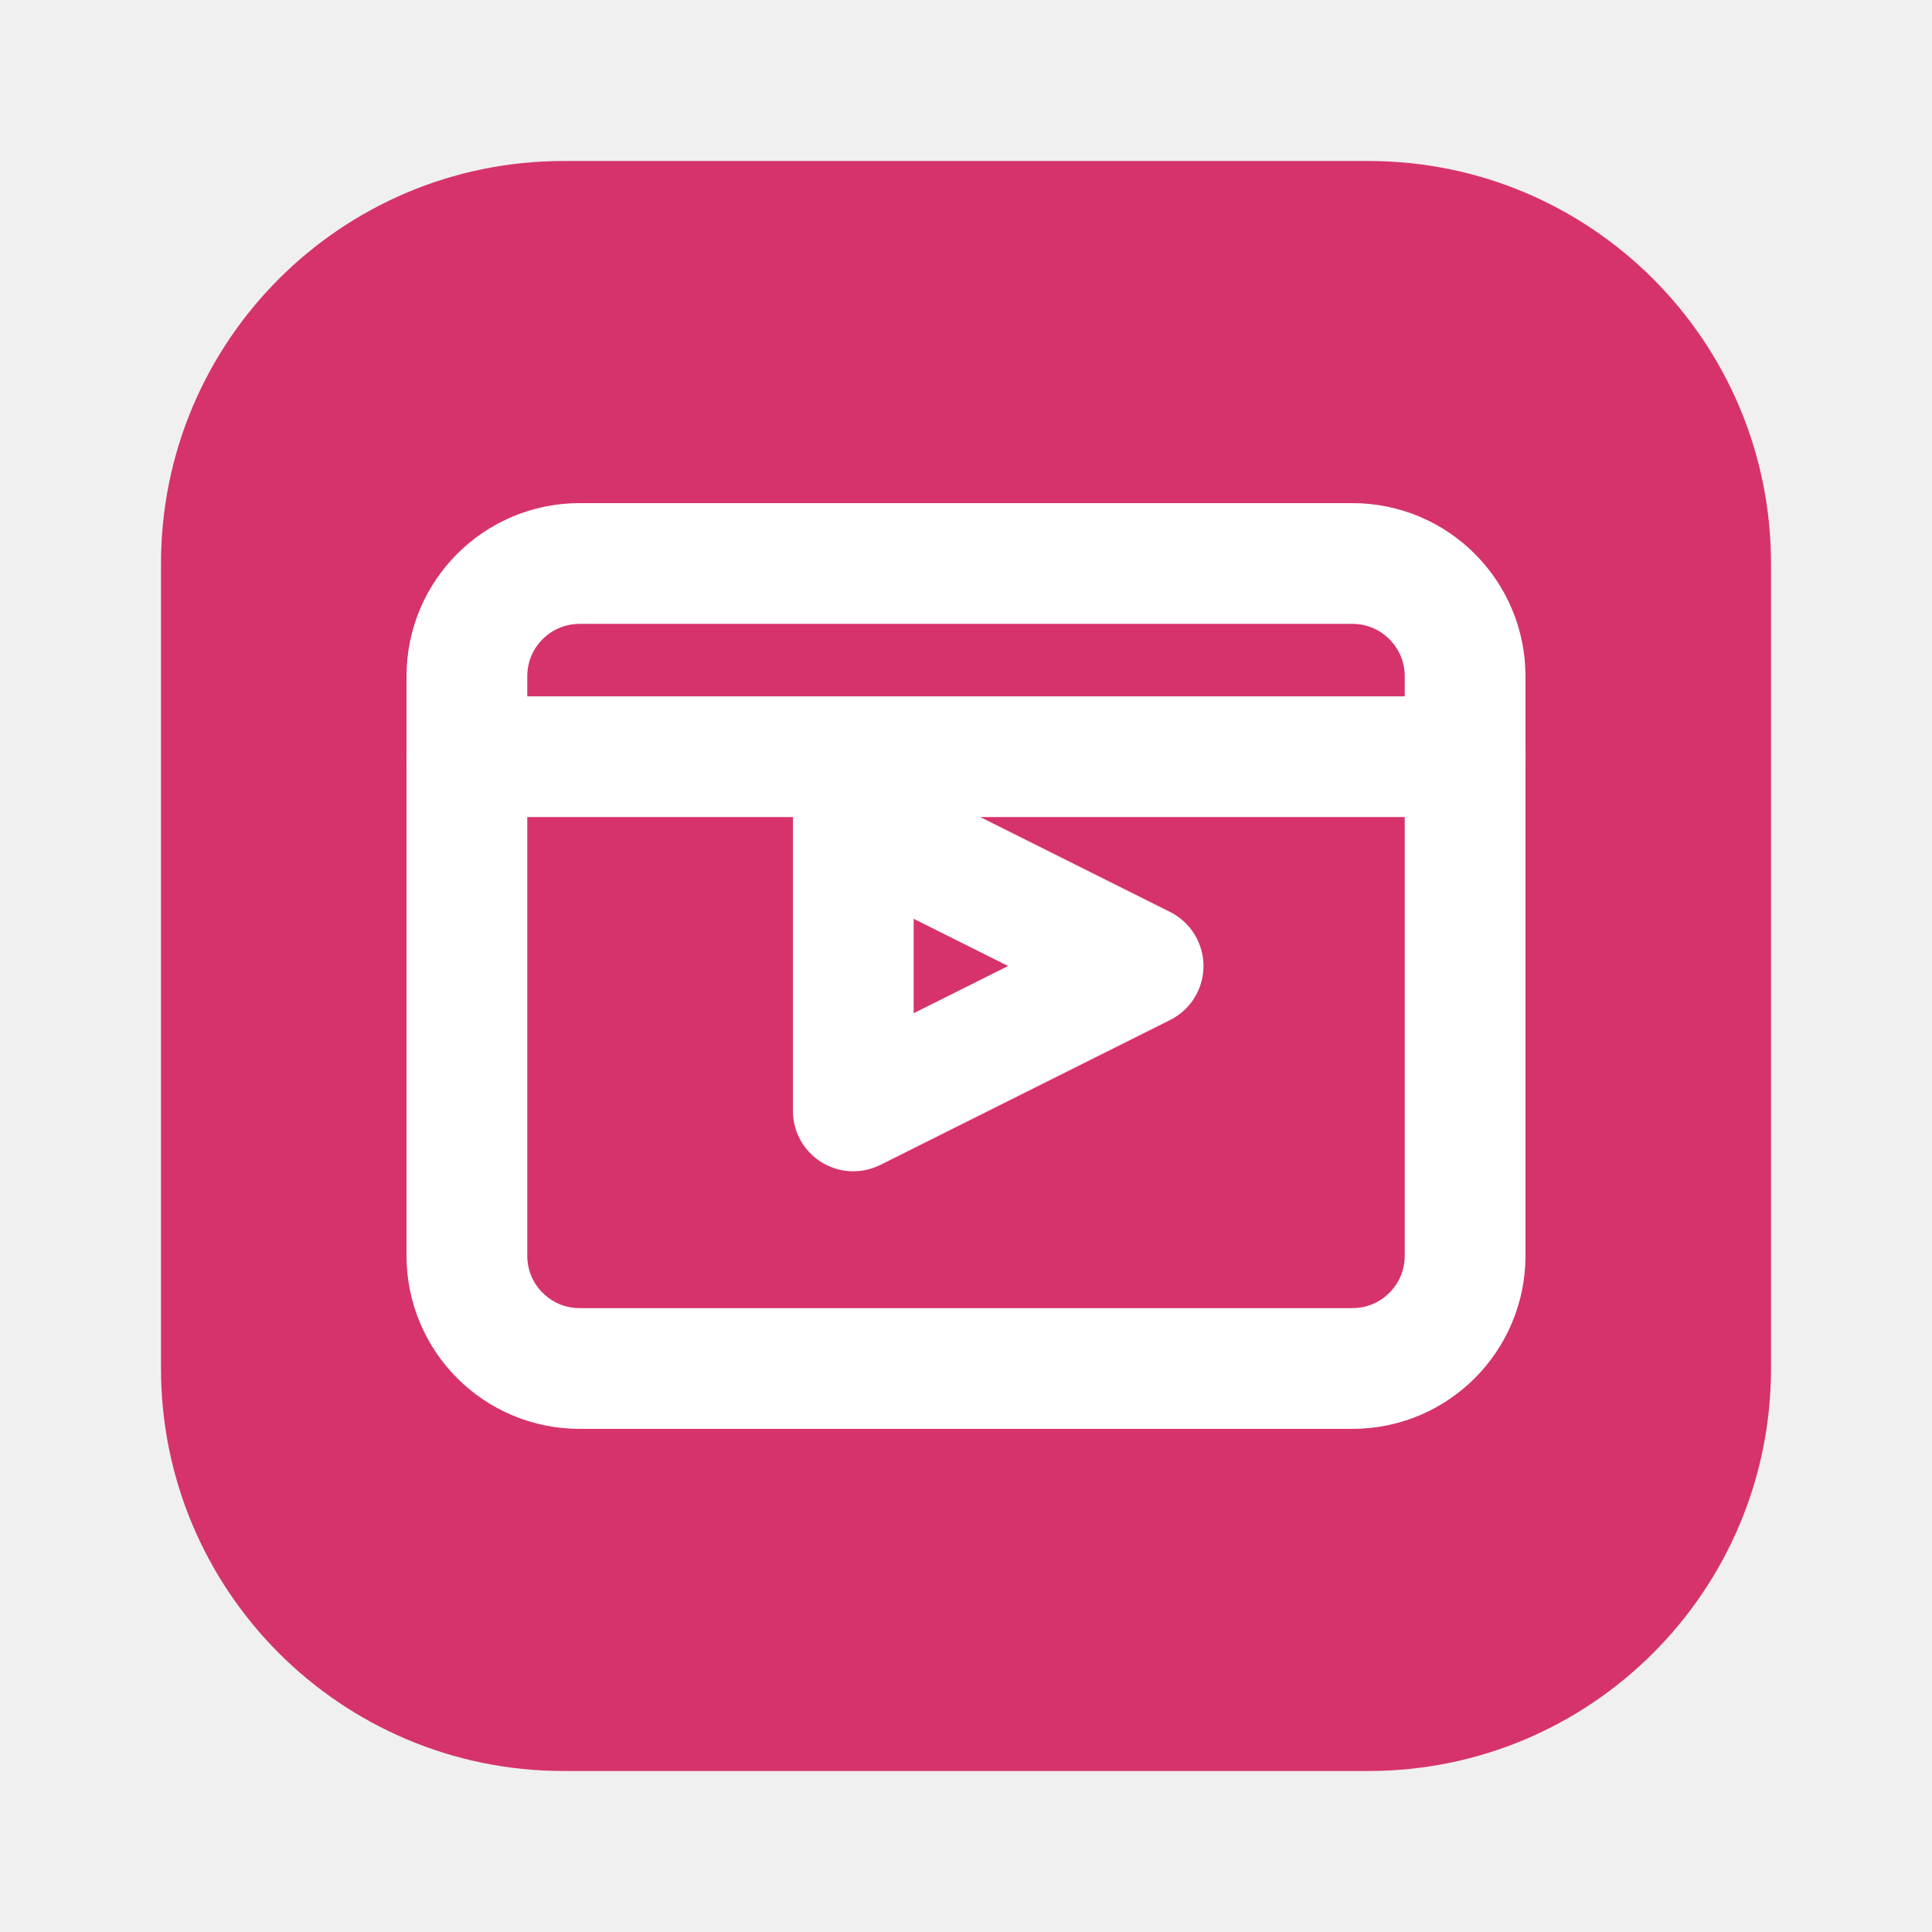
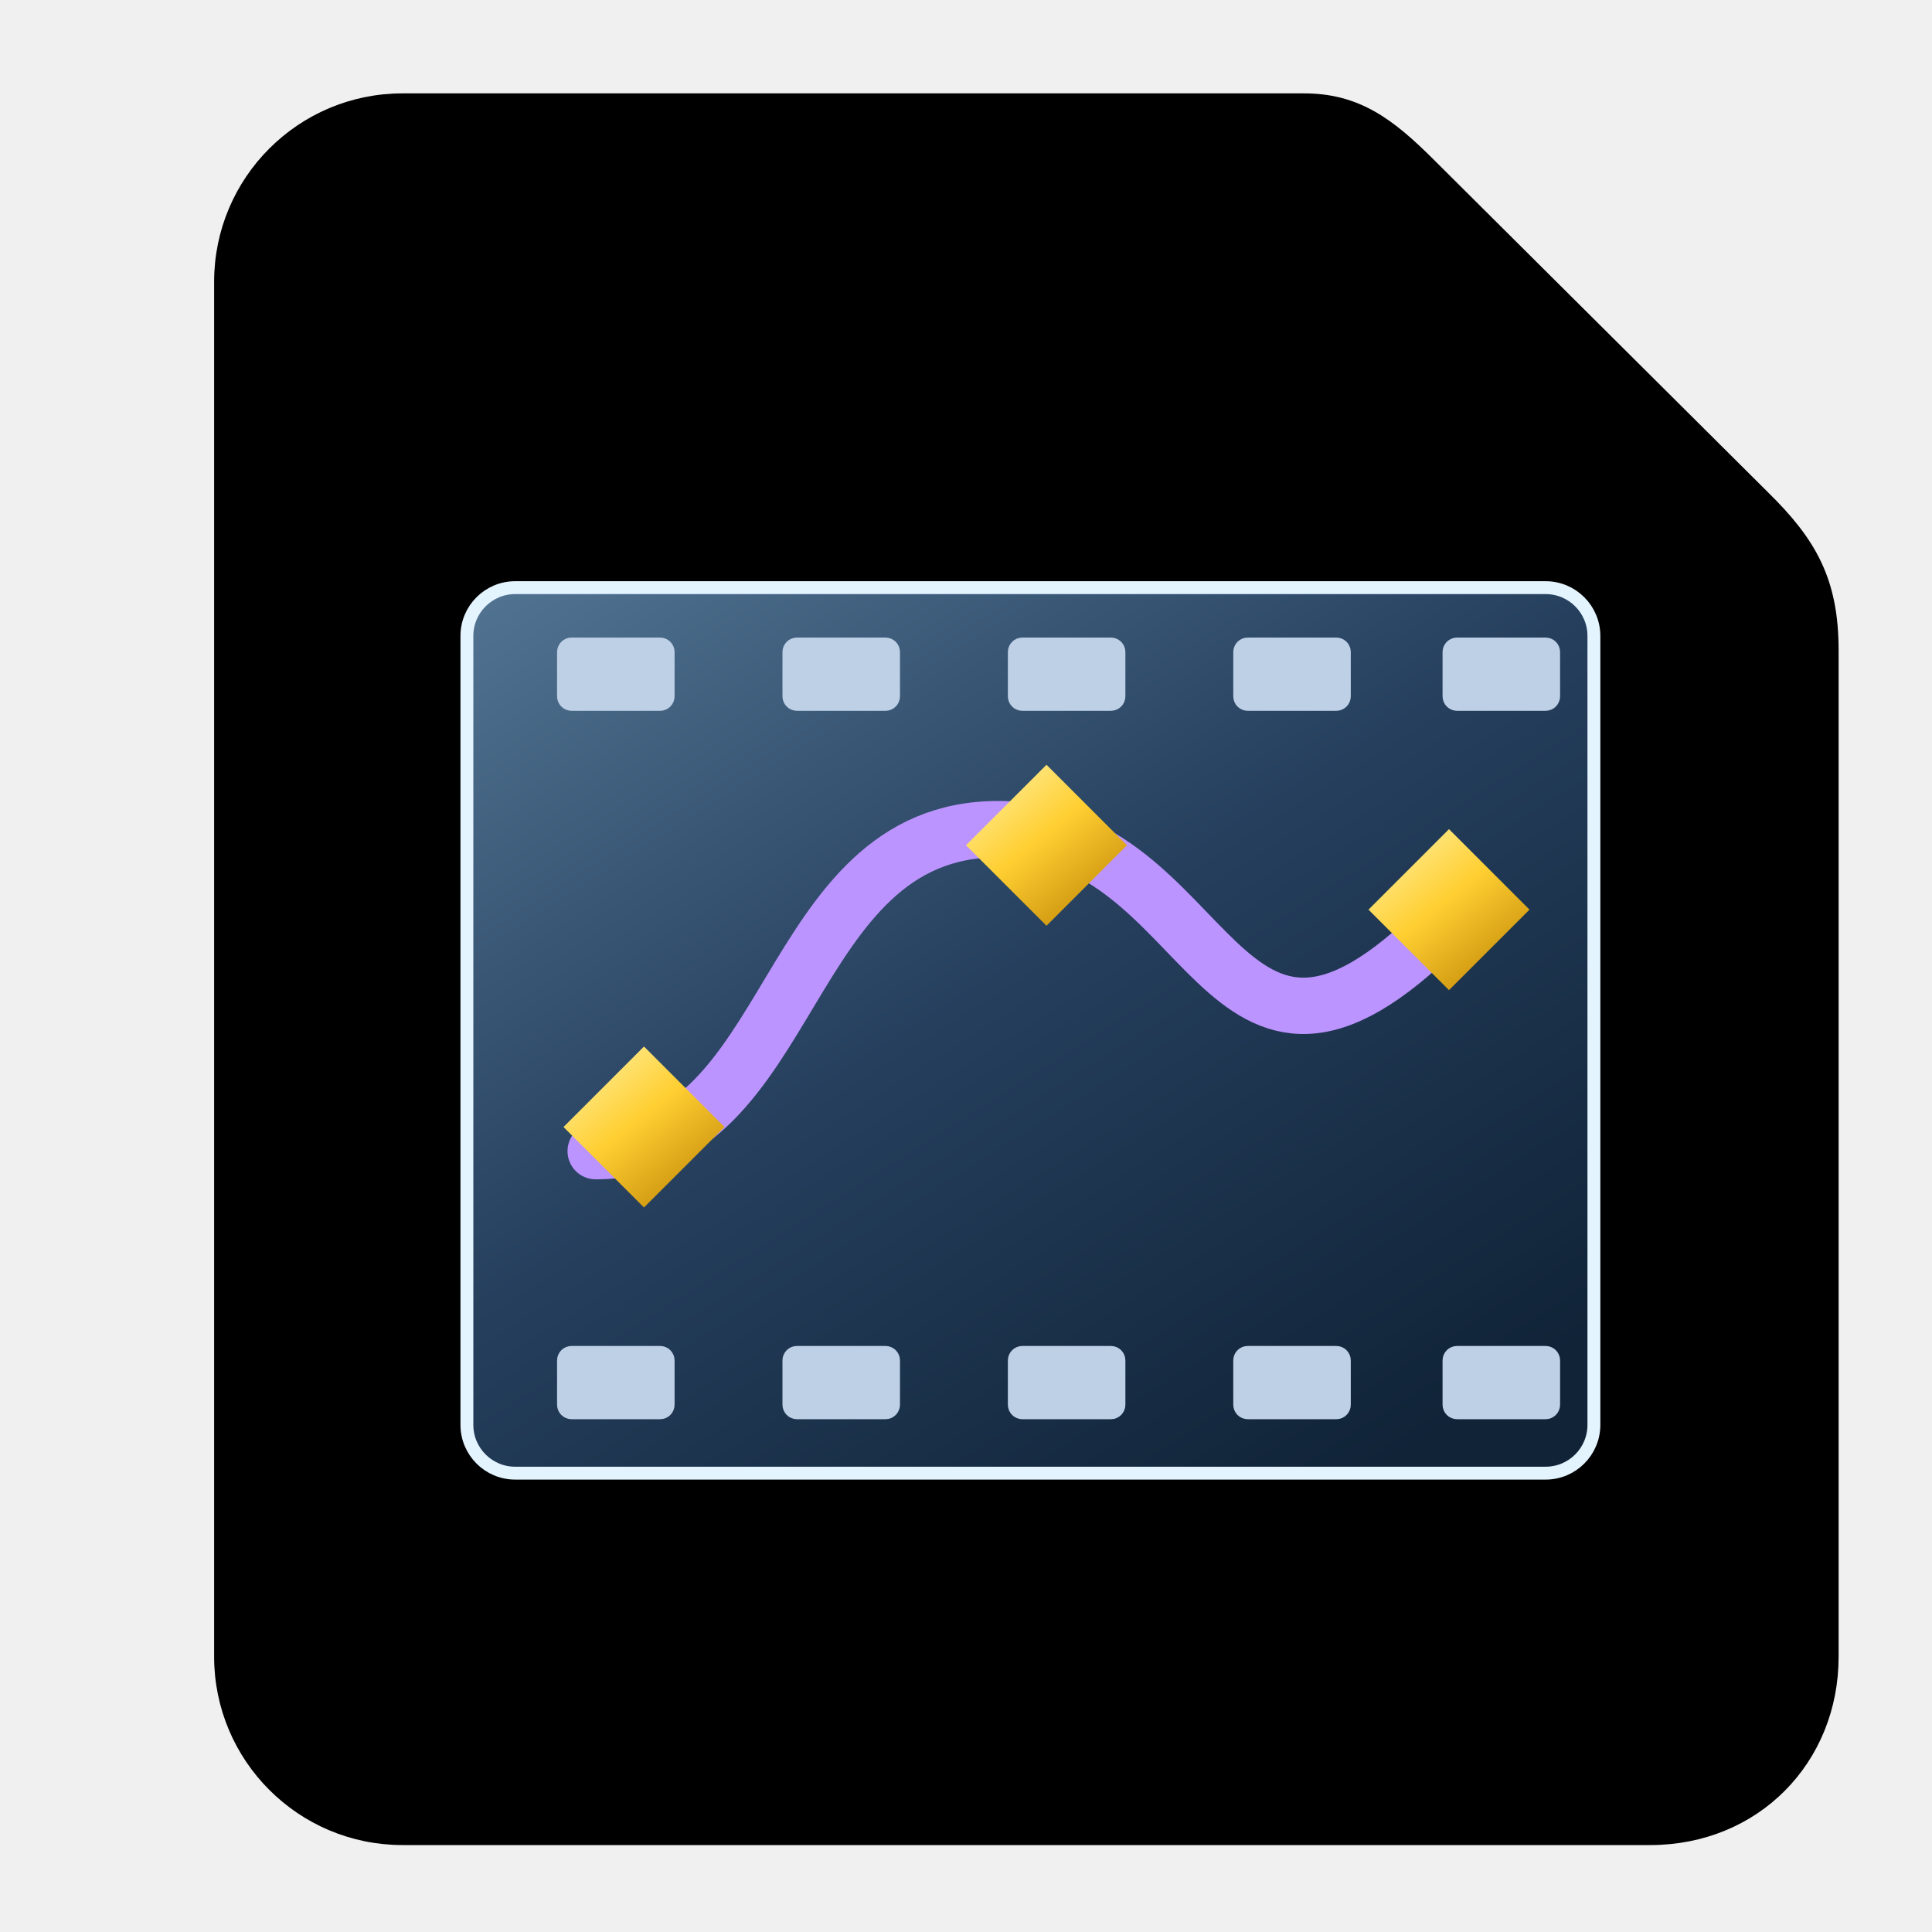
<svg xmlns="http://www.w3.org/2000/svg" viewBox="0 0 24 24">
-   <rect x="2" y="2" width="20" height="20" rx="5" fill="#d6336c" />
-   <g fill="none" stroke="#fff" stroke-width="1.5" stroke-linecap="round" stroke-linejoin="round">
-     <rect x="5.8" y="7" width="12.4" height="10" rx="1.4" />
-     <path d="M10.6 10.2l3.6 1.8-3.6 1.8z" />
-     <path d="M5.8 9.4h12.4" />
+   <defs>
+     <linearGradient id="paper" x1="4" y1="1" x2="22" y2="23" gradientUnits="userSpaceOnUse">
+       <stop stop-color="light-dark(#f9fcff,#414c5b)" />
+       <stop offset=".48" stop-color="light-dark(#e5ebf2,#20262d)" />
+       <stop offset="1" stop-color="light-dark(#cbd6e3,#2e3742)" />
+     </linearGradient>
+     <linearGradient id="edge" x1="5" y1="1" x2="19" y2="23" gradientUnits="userSpaceOnUse">
+       <stop stop-color="light-dark(#aab8c9,#dae7f6)" />
+       <stop offset="1" stop-color="light-dark(#879bb3,#536579)" />
+     </linearGradient>
+     <linearGradient id="fold" x1="17" y1="1" x2="20" y2="7" gradientUnits="userSpaceOnUse">
+       <stop stop-color="light-dark(#ffffff,#e3eaf4)" />
+       <stop offset=".5" stop-color="light-dark(#d3deea,#94a3b8)" />
+       <stop offset="1" stop-color="light-dark(#acbfd4,#59677c)" />
+     </linearGradient>
+     <linearGradient id="gold" x1="0" y1="0" x2=".8" y2="1">
+       <stop offset="0.00" stop-color="#fff4ad" />
+       <stop offset="0.50" stop-color="#ffcf32" />
+       <stop offset="1.00" stop-color="#c48a08" />
+     </linearGradient>
+     <linearGradient id="navy" x1="0" y1="0" x2=".8" y2="1">
+       <stop offset="0.00" stop-color="#527493" />
+       <stop offset="0.50" stop-color="#253f5d" />
+       <stop offset="1.00" stop-color="#102337" />
+     </linearGradient>
+   </defs>
+   <g stroke-width=".13" stroke-linejoin="round">
+     <path d="M5 1.25h11.2c.65 0 1.05.3 1.55.8l4.15 4.13c.58.57.85 1.04.85 1.9v12.5c0 1.27-.96 2.25-2.25 2.25H5a2.25 2.25 0 0 1-2.25-2.25V3.5A2.25 2.25 0 0 1 5 1.25Z" fill="url(#paper)" stroke="url(#edge)" stroke-width=".18" />
+     <path d="M4.9 1.48h11.25M2.98 4v16.5c0 1.1.83 2.1 2.02 2.1h15.45" fill="none" stroke="light-dark(#ffffff,#91a1b5)" opacity=".4" />
+     <path d="M16.65 1.42c.45 1 .28 2.7.28 3.55 0 1.42.57 2.03 1.93 2.03h1.88c.75 0 1.33.07 1.75.42-1.34-1.44-3.23-3.48-5.84-6Z" fill="url(#fold)" stroke="light-dark(#a7b9cd,#c3cfdc)" stroke-width=".13" />
+     <path d="M16.75 2.03v3.24c0 1.23.76 1.88 2.03 1.88h2.6" fill="none" stroke="light-dark(#819ab5,#0b1017)" opacity=".45" />
+   </g>
+   <g stroke="none">
+     <rect x="5.8" y="7.3" width="14" height="11" rx=".6" fill="url(#navy)" stroke="#e3f4ff" stroke-width=".16" />
+     <rect x="7" y="8" width="1.3" height="0.75" rx=".1" fill="#bed0e6" stroke="#bed0e6" stroke-width=".16" />
+     <rect x="7" y="16.8" width="1.3" height="0.75" rx=".1" fill="#bed0e6" stroke="#bed0e6" stroke-width=".16" />
+     <rect x="9.8" y="8" width="1.3" height="0.75" rx=".1" fill="#bed0e6" stroke="#bed0e6" stroke-width=".16" />
+     <rect x="9.8" y="16.8" width="1.3" height="0.75" rx=".1" fill="#bed0e6" stroke="#bed0e6" stroke-width=".16" />
+     <rect x="12.6" y="8" width="1.3" height="0.75" rx=".1" fill="#bed0e6" stroke="#bed0e6" stroke-width=".16" />
+     <rect x="12.6" y="16.8" width="1.3" height="0.75" rx=".1" fill="#bed0e6" stroke="#bed0e6" stroke-width=".16" />
+     <rect x="15.4" y="8" width="1.3" height="0.75" rx=".1" fill="#bed0e6" stroke="#bed0e6" stroke-width=".16" />
+     <rect x="15.4" y="16.8" width="1.3" height="0.75" rx=".1" fill="#bed0e6" stroke="#bed0e6" stroke-width=".16" />
+     <rect x="18" y="8" width="1.3" height="0.75" rx=".1" fill="#bed0e6" stroke="#bed0e6" stroke-width=".16" />
+     <rect x="18" y="16.8" width="1.3" height="0.75" rx=".1" fill="#bed0e6" stroke="#bed0e6" stroke-width=".16" />
+     <path d="M7.4 14.3c2.5 0 2.3-4 5-4s2.7 4 5.5 1.2" fill="none" stroke="#bc94ff" stroke-width=".7" stroke-linejoin="round" stroke-linecap="round" />
+     <path d="M8 13 9 14 8 15 7 14Z" fill="url(#gold)" />
+     <path d="M13 9.5 14 10.5 13 11.5 12 10.5Z" fill="url(#gold)" />
+     <path d="M18 10.3 19 11.3 18 12.3 17 11.3Z" fill="url(#gold)" />
  </g>
</svg>
